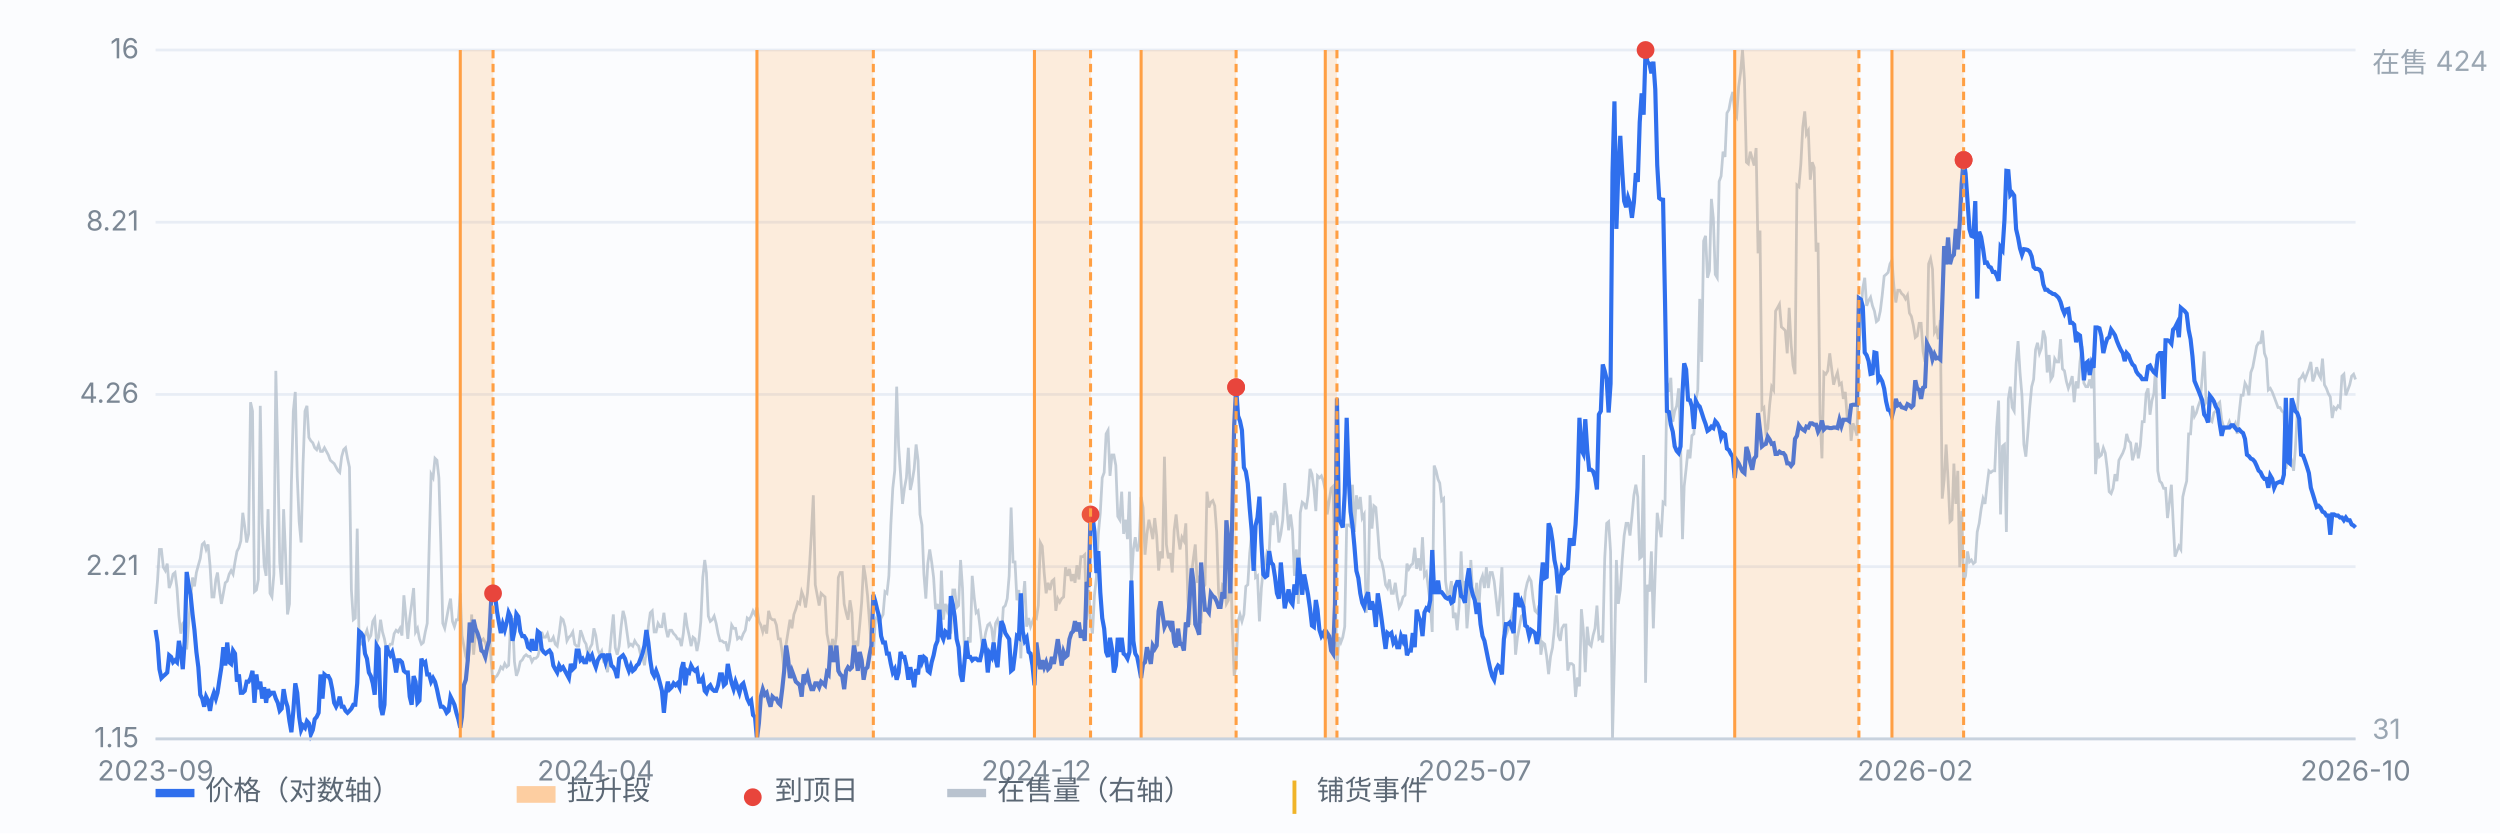
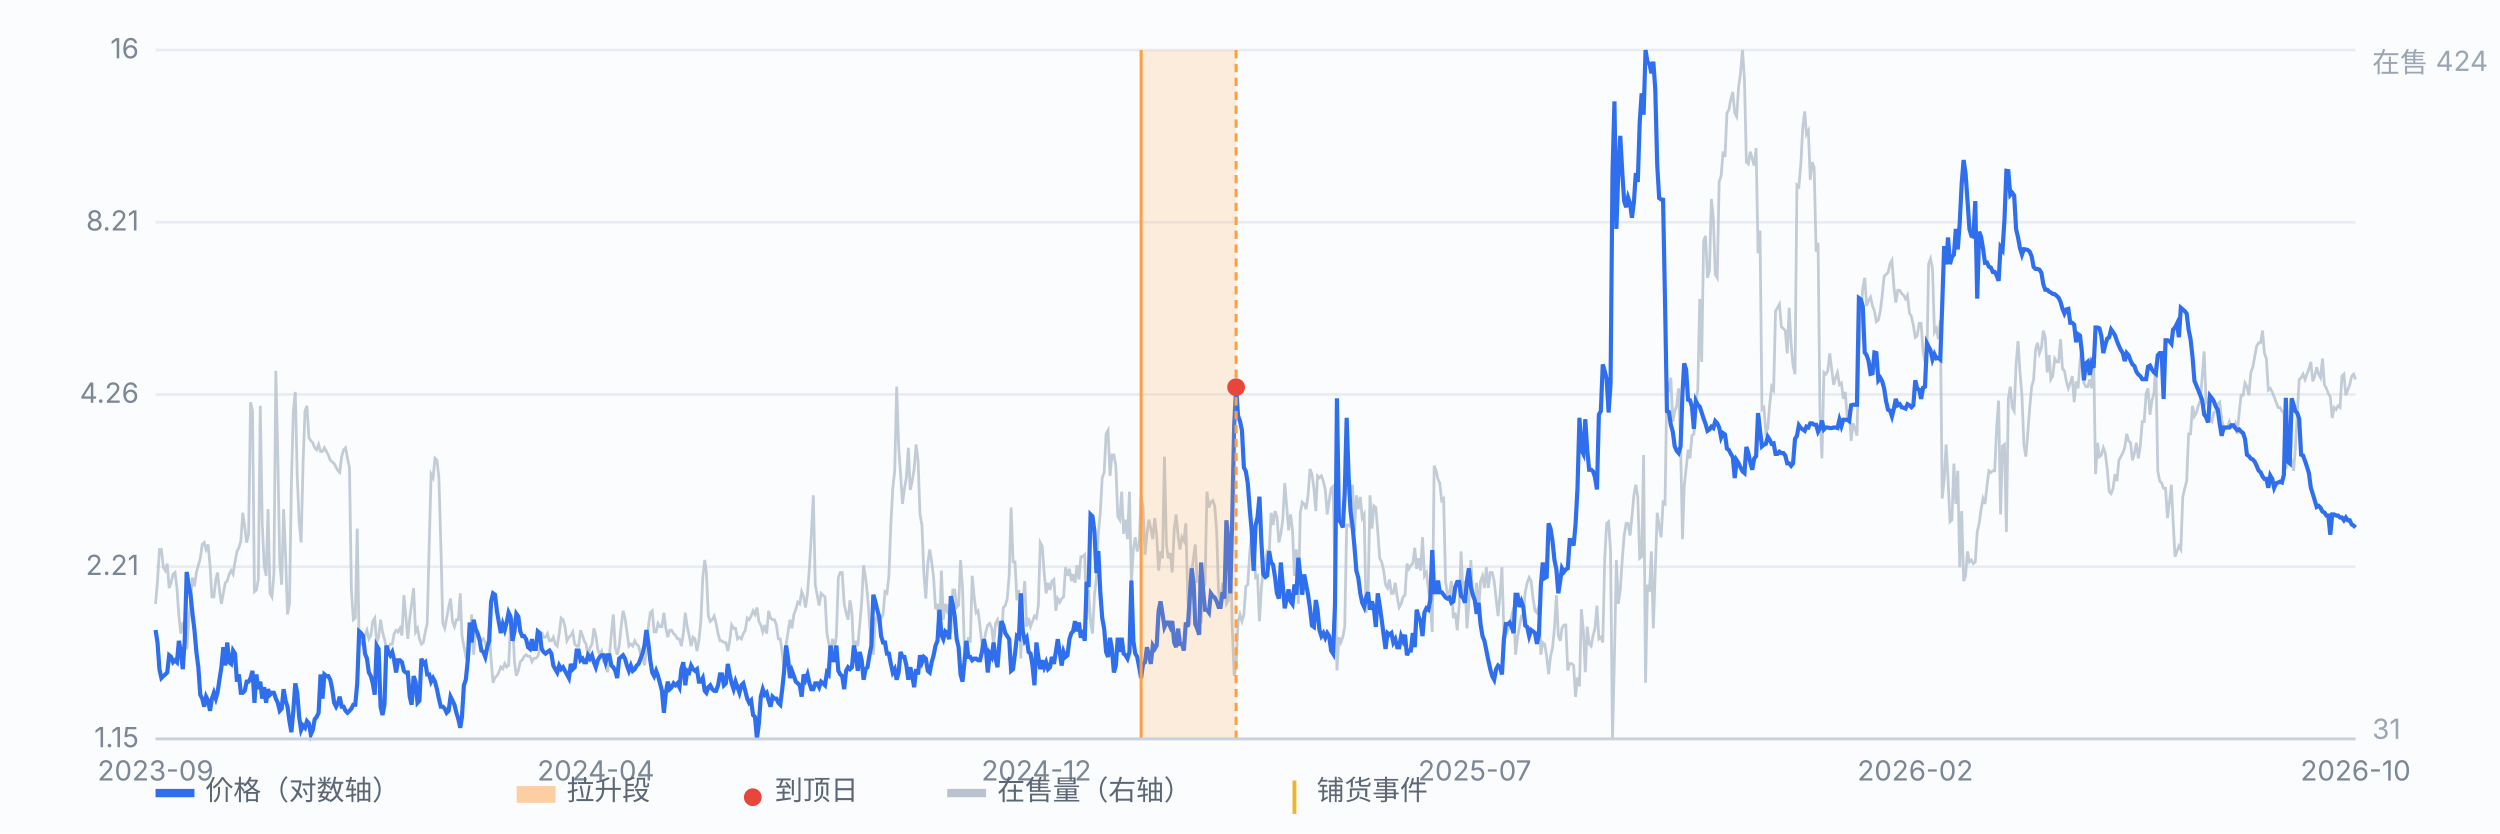
<svg xmlns="http://www.w3.org/2000/svg" viewBox="0 0 900 300" preserveAspectRatio="xMidYMid meet" style="width:100%;max-width:900px;height:auto;display:block" font-family="-apple-system,Segoe UI,Microsoft YaHei,sans-serif" font-size="10">
  <rect x="0" y="0" width="900" height="300" fill="#fbfcfe" />
  <line x1="56" y1="266.0" x2="848" y2="266.0" stroke="#e8edf5" stroke-width="1" />
  <text x="50" y="269.0" text-anchor="end" fill="#7b8794">1.15</text>
  <line x1="56" y1="204.0" x2="848" y2="204.0" stroke="#e8edf5" stroke-width="1" />
  <text x="50" y="207.0" text-anchor="end" fill="#7b8794">2.21</text>
  <line x1="56" y1="142.0" x2="848" y2="142.0" stroke="#e8edf5" stroke-width="1" />
  <text x="50" y="145.0" text-anchor="end" fill="#7b8794">4.26</text>
  <line x1="56" y1="80.0" x2="848" y2="80.0" stroke="#e8edf5" stroke-width="1" />
  <text x="50" y="83.0" text-anchor="end" fill="#7b8794">8.21</text>
  <line x1="56" y1="18.0" x2="848" y2="18.0" stroke="#e8edf5" stroke-width="1" />
  <text x="50" y="21.0" text-anchor="end" fill="#7b8794">16</text>
  <path d="M56.0 217.4 L56.7 209.2 L57.4 197.8 L58.1 197.8 L58.8 204.2 L59.5 205.4 L60.2 202.9 L60.9 211.7 L61.6 209.8 L62.3 206.7 L63.0 206.1 L63.7 211.7 L64.4 221.8 L65.1 228.1 L65.8 224.4 L66.5 223.7 L67.2 233.8 L67.9 224.4 L68.6 216.1 L69.3 207.9 L70.0 211.1 L70.7 206.1 L71.4 203.5 L72.1 201.0 L72.8 196.0 L73.5 195.3 L74.2 197.8 L74.9 196.0 L75.6 203.5 L76.3 214.9 L77.0 214.9 L77.7 208.6 L78.3 206.1 L79.0 212.4 L79.7 217.4 L80.4 213.6 L81.1 209.8 L81.8 209.2 L82.5 206.7 L83.2 205.4 L83.9 206.7 L84.6 202.3 L85.3 198.5 L86.0 197.2 L86.7 194.7 L87.4 184.6 L88.1 189.6 L88.8 195.3 L89.5 192.2 L90.2 144.8 L90.9 148.0 L91.6 213.0 L92.3 212.4 L93.0 208.6 L93.7 146.1 L94.4 188.4 L95.1 203.5 L95.8 207.3 L96.5 183.3 L97.2 213.6 L97.9 214.9 L98.6 206.7 L99.3 133.5 L100.0 163.8 L100.7 202.3 L101.4 210.5 L102.1 183.3 L102.8 199.7 L103.5 221.2 L104.2 217.4 L104.9 173.9 L105.6 148.0 L106.3 141.1 L107.0 171.3 L107.7 187.8 L108.4 195.3 L109.1 166.9 L109.8 148.0 L110.5 146.1 L111.2 157.5 L111.9 158.7 L112.6 159.4 L113.3 161.2 L114.0 161.9 L114.7 160.0 L115.4 162.5 L116.1 162.5 L116.8 161.2 L117.5 162.5 L118.2 163.8 L118.9 165.7 L119.6 166.3 L120.3 166.9 L121.0 168.2 L121.7 169.5 L122.3 170.1 L123.0 164.4 L123.7 161.9 L124.4 161.2 L125.1 165.0 L125.8 168.2 L126.5 212.4 L127.2 223.1 L127.9 222.5 L128.6 190.3 L129.3 231.9 L130.0 231.9 L130.7 230.7 L131.4 228.8 L132.1 226.9 L132.8 230.0 L133.5 228.8 L134.2 223.7 L134.9 222.5 L135.6 231.3 L136.3 229.4 L137.0 223.1 L137.7 227.5 L138.4 230.0 L139.1 233.8 L139.8 233.2 L140.5 231.9 L141.2 231.9 L141.9 228.1 L142.6 226.9 L143.3 227.5 L144.0 226.2 L144.7 228.8 L145.4 214.3 L146.1 221.8 L146.8 230.0 L147.5 222.5 L148.2 217.4 L148.9 211.7 L149.6 227.5 L150.3 226.2 L151.0 230.0 L151.7 231.9 L152.4 231.3 L153.1 227.5 L153.8 224.4 L154.5 196.6 L155.2 170.7 L155.9 172.0 L156.6 165.0 L157.3 165.7 L158.0 172.0 L158.7 196.0 L159.4 224.4 L160.1 226.2 L160.8 222.5 L161.5 218.7 L162.2 215.5 L162.9 223.7 L163.6 225.6 L164.3 223.1 L165.0 223.1 L165.7 213.6 L166.3 228.8 L167.0 232.6 L167.7 236.3 L168.4 238.2 L169.1 233.8 L169.8 221.2 L170.5 235.7 L171.2 226.9 L171.9 229.4 L172.6 230.7 L173.3 230.7 L174.0 230.0 L174.7 231.3 L175.4 233.8 L176.1 226.2 L176.8 237.6 L177.5 245.8 L178.2 243.9 L178.9 243.3 L179.6 242.0 L180.3 240.1 L181.0 240.8 L181.7 238.9 L182.4 240.1 L183.1 239.5 L183.8 225.0 L184.5 222.5 L185.2 238.2 L185.9 243.3 L186.6 241.4 L187.3 238.2 L188.0 237.6 L188.7 236.3 L189.4 235.7 L190.1 236.3 L190.8 236.3 L191.5 238.2 L192.2 237.0 L192.9 237.0 L193.6 236.3 L194.3 233.8 L195.0 227.5 L195.7 229.4 L196.4 229.4 L197.1 228.1 L197.8 230.7 L198.5 230.7 L199.2 229.4 L199.9 231.9 L200.6 232.6 L201.3 228.1 L202.0 222.5 L202.7 223.1 L203.4 225.6 L204.1 230.7 L204.8 229.4 L205.5 228.8 L206.2 227.5 L206.9 231.9 L207.6 232.6 L208.3 232.6 L209.0 226.9 L209.7 228.8 L210.3 230.7 L211.0 231.9 L211.7 236.3 L212.4 233.2 L213.1 231.9 L213.8 226.2 L214.5 228.8 L215.2 233.8 L215.9 235.7 L216.6 234.4 L217.3 238.2 L218.0 238.9 L218.7 242.0 L219.4 235.7 L220.1 228.1 L220.8 221.2 L221.5 233.2 L222.2 235.7 L222.9 232.6 L223.6 225.6 L224.3 219.9 L225.0 222.5 L225.7 227.5 L226.4 232.6 L227.1 231.9 L227.8 232.6 L228.5 230.7 L229.2 231.9 L229.9 232.6 L230.6 235.7 L231.3 236.3 L232.0 239.5 L232.7 234.4 L233.4 225.6 L234.1 220.6 L234.8 219.9 L235.5 227.5 L236.2 227.5 L236.9 224.4 L237.6 225.6 L238.3 225.6 L239.0 220.6 L239.7 226.2 L240.4 229.4 L241.1 226.9 L241.8 226.9 L242.5 228.1 L243.2 228.8 L243.9 230.0 L244.6 230.0 L245.3 232.6 L246.0 228.1 L246.7 220.6 L247.4 225.6 L248.1 228.8 L248.8 232.6 L249.5 229.4 L250.2 230.0 L250.9 234.4 L251.6 230.7 L252.3 223.7 L253.0 207.9 L253.7 201.6 L254.3 206.1 L255.0 221.8 L255.7 223.7 L256.4 223.1 L257.1 221.8 L257.8 224.4 L258.5 228.1 L259.2 230.7 L259.9 230.7 L260.6 231.3 L261.3 231.3 L262.0 234.4 L262.7 230.7 L263.4 225.0 L264.1 226.2 L264.8 226.2 L265.5 230.0 L266.2 229.4 L266.9 230.0 L267.6 228.1 L268.3 226.9 L269.0 222.5 L269.7 223.1 L270.4 221.8 L271.1 219.9 L271.8 221.2 L272.5 218.7 L273.2 223.7 L273.9 225.0 L274.6 227.5 L275.3 225.0 L276.0 228.1 L276.7 219.9 L277.4 222.5 L278.1 223.1 L278.8 223.1 L279.5 225.0 L280.2 230.0 L280.9 230.0 L281.6 235.1 L282.3 242.0 L283.0 231.9 L283.7 227.5 L284.4 223.1 L285.1 226.2 L285.8 221.2 L286.5 219.3 L287.2 216.8 L287.9 217.4 L288.6 213.0 L289.3 214.9 L290.0 218.7 L290.7 213.6 L291.4 204.2 L292.1 192.2 L292.8 178.3 L293.5 210.5 L294.2 214.3 L294.9 218.0 L295.6 213.6 L296.3 214.3 L297.0 214.9 L297.7 228.1 L298.3 231.3 L299.0 235.1 L299.7 230.0 L300.4 233.8 L301.1 228.8 L301.8 207.9 L302.5 206.1 L303.2 206.1 L303.9 217.4 L304.6 220.6 L305.3 223.1 L306.0 216.1 L306.7 220.6 L307.4 237.0 L308.1 230.7 L308.8 232.6 L309.5 225.0 L310.2 216.8 L310.9 203.5 L311.6 207.9 L312.3 214.3 L313.0 223.7 L313.7 233.2 L314.4 235.7 L315.1 223.1 L315.8 221.8 L316.5 224.4 L317.2 222.5 L317.9 221.2 L318.6 213.0 L319.3 213.6 L320.0 207.3 L320.7 189.0 L321.4 175.8 L322.1 169.5 L322.8 139.2 L323.5 160.6 L324.2 170.7 L324.9 181.4 L325.6 175.8 L326.3 172.0 L327.0 161.2 L327.7 176.4 L328.4 173.2 L329.1 168.8 L329.8 160.0 L330.5 165.7 L331.2 185.2 L331.9 189.0 L332.6 206.7 L333.3 215.5 L334.0 202.9 L334.7 197.8 L335.4 202.3 L336.1 207.9 L336.8 219.3 L337.5 217.4 L338.2 229.4 L338.9 205.4 L339.6 223.1 L340.3 217.4 L341.0 219.9 L341.7 217.4 L342.3 228.1 L343.0 212.4 L343.7 212.4 L344.4 218.7 L345.1 218.0 L345.8 201.6 L346.5 211.7 L347.2 233.8 L347.9 237.0 L348.6 229.4 L349.3 231.3 L350.0 207.3 L350.7 214.9 L351.4 220.6 L352.1 219.9 L352.8 225.6 L353.5 231.9 L354.2 231.3 L354.9 227.5 L355.6 225.0 L356.3 224.4 L357.0 226.2 L357.7 231.9 L358.4 224.4 L359.1 223.1 L359.8 226.2 L360.5 229.4 L361.2 218.7 L361.9 218.0 L362.6 215.5 L363.3 207.3 L364.0 182.7 L364.7 202.3 L365.4 202.3 L366.1 216.1 L366.8 212.4 L367.5 237.0 L368.2 216.8 L368.9 209.2 L369.6 225.6 L370.3 222.5 L371.0 225.6 L371.7 223.7 L372.4 221.8 L373.1 222.5 L373.8 218.0 L374.5 195.3 L375.2 196.6 L375.9 206.1 L376.6 213.6 L377.3 209.8 L378.0 212.4 L378.7 209.2 L379.4 208.6 L380.1 219.9 L380.8 215.5 L381.5 216.8 L382.2 215.5 L382.9 214.9 L383.6 204.2 L384.3 207.3 L385.0 204.8 L385.7 209.2 L386.3 206.7 L387.0 209.8 L387.7 203.5 L388.4 208.6 L389.1 200.4 L389.8 200.4 L390.5 199.7 L391.2 223.1 L391.9 212.4 L392.6 223.7 L393.3 228.1 L394.0 214.3 L394.7 207.9 L395.4 192.2 L396.1 184.6 L396.8 172.0 L397.5 170.1 L398.2 156.2 L398.9 154.9 L399.6 171.3 L400.3 163.8 L401.0 163.8 L401.7 167.6 L402.4 185.9 L403.1 187.1 L403.8 177.0 L404.5 192.2 L405.2 187.1 L405.9 194.1 L406.6 177.0 L407.3 209.8 L408.0 197.8 L408.7 193.4 L409.4 198.5 L410.1 196.0 L410.8 178.9 L411.5 182.7 L412.2 199.7 L412.9 192.2 L413.6 187.1 L414.3 190.3 L415.0 194.1 L415.7 186.5 L416.4 192.8 L417.1 205.4 L417.8 198.5 L418.5 201.0 L419.2 164.4 L419.9 196.0 L420.6 201.0 L421.3 199.1 L422.0 206.1 L422.7 190.9 L423.4 185.2 L424.1 192.8 L424.8 197.8 L425.5 193.4 L426.2 194.7 L426.9 188.4 L427.6 215.5 L428.3 225.0 L429.0 206.1 L429.7 200.4 L430.3 196.0 L431.0 209.8 L431.7 207.3 L432.4 224.4 L433.1 211.7 L433.8 210.5 L434.5 177.0 L435.2 182.7 L435.9 180.8 L436.6 180.2 L437.3 182.1 L438.0 191.5 L438.7 213.6 L439.4 216.8 L440.1 210.5 L440.8 211.1 L441.5 217.4 L442.2 216.1 L442.9 195.3 L443.6 225.6 L444.3 243.3 L445.0 239.5 L445.7 223.7 L446.4 221.2 L447.1 223.7 L447.8 221.2 L448.5 211.1 L449.2 210.5 L449.9 199.1 L450.6 192.2 L451.3 189.6 L452.0 207.9 L452.7 207.3 L453.4 223.7 L454.1 211.7 L454.8 204.8 L455.5 202.3 L456.2 198.5 L456.9 199.1 L457.6 184.6 L458.3 189.0 L459.0 184.0 L459.7 185.9 L460.4 195.3 L461.1 192.2 L461.8 187.1 L462.5 173.9 L463.2 182.1 L463.9 190.9 L464.6 185.2 L465.3 190.9 L466.0 207.3 L466.7 197.8 L467.4 217.4 L468.1 184.6 L468.8 180.8 L469.5 181.4 L470.2 183.3 L470.9 178.3 L471.6 168.8 L472.3 170.7 L473.0 175.8 L473.7 184.0 L474.3 171.3 L475.0 172.0 L475.7 171.3 L476.4 173.2 L477.1 176.4 L477.8 185.2 L478.5 180.2 L479.2 175.8 L479.9 175.1 L480.6 206.1 L481.3 241.4 L482.0 229.4 L482.7 231.3 L483.4 229.4 L484.1 225.6 L484.8 189.0 L485.5 189.0 L486.2 189.6 L486.9 174.5 L487.6 191.5 L488.3 178.3 L489.0 183.3 L489.7 178.9 L490.4 186.5 L491.1 185.2 L491.8 220.6 L492.5 214.3 L493.2 178.3 L493.9 190.3 L494.6 182.1 L495.3 182.7 L496.0 191.5 L496.7 201.0 L497.4 202.3 L498.1 205.4 L498.8 210.5 L499.5 211.7 L500.2 208.6 L500.9 213.6 L501.6 213.6 L502.3 209.8 L503.0 214.9 L503.7 218.7 L504.4 217.4 L505.1 214.9 L505.8 214.3 L506.5 202.9 L507.2 204.8 L507.9 203.5 L508.6 202.9 L509.3 197.2 L510.0 204.8 L510.7 201.0 L511.4 205.4 L512.1 193.4 L512.8 207.3 L513.5 206.1 L514.2 211.7 L514.9 217.4 L515.6 227.5 L516.3 167.6 L517.0 169.5 L517.7 172.6 L518.3 173.9 L519.0 180.2 L519.7 179.5 L520.4 209.2 L521.1 214.3 L521.8 213.6 L522.5 209.2 L523.2 222.5 L523.9 220.6 L524.6 226.9 L525.3 218.0 L526.0 198.5 L526.7 214.9 L527.4 209.2 L528.1 226.2 L528.8 217.4 L529.5 201.6 L530.2 214.9 L530.9 216.1 L531.6 209.8 L532.3 219.9 L533.0 209.2 L533.7 207.3 L534.4 211.7 L535.1 204.2 L535.8 211.7 L536.5 206.1 L537.2 206.1 L537.9 209.2 L538.6 215.5 L539.3 221.8 L540.0 214.3 L540.7 204.2 L541.4 227.5 L542.1 228.8 L542.8 226.9 L543.5 224.4 L544.2 221.8 L544.9 218.7 L545.6 235.7 L546.3 229.4 L547.0 225.6 L547.7 221.8 L548.4 221.2 L549.1 213.0 L549.8 209.8 L550.5 207.9 L551.2 209.2 L551.9 215.5 L552.6 219.9 L553.3 220.6 L554.0 218.0 L554.7 235.7 L555.4 231.3 L556.1 231.9 L556.8 236.3 L557.5 242.7 L558.2 236.3 L558.9 233.2 L559.6 226.2 L560.3 214.3 L561.0 228.8 L561.7 230.7 L562.3 226.2 L563.0 225.0 L563.7 225.0 L564.4 241.4 L565.1 238.9 L565.8 238.9 L566.5 239.5 L567.2 250.9 L567.9 243.9 L568.6 247.1 L569.3 219.3 L570.0 226.9 L570.7 242.0 L571.4 225.6 L572.1 231.9 L572.8 232.6 L573.5 228.8 L574.2 226.2 L574.9 218.0 L575.6 230.0 L576.3 229.4 L577.0 231.3 L577.7 201.0 L578.4 188.4 L579.1 187.8 L579.8 198.5 L580.5 266.0 L581.2 236.3 L581.9 201.6 L582.6 217.4 L583.3 212.4 L584.0 201.6 L584.7 192.8 L585.4 188.4 L586.1 188.4 L586.8 192.8 L587.5 185.9 L588.2 178.3 L588.9 174.5 L589.6 178.9 L590.3 201.0 L591.0 200.4 L591.7 163.8 L592.4 245.8 L593.1 210.5 L593.8 213.0 L594.5 198.5 L595.2 226.2 L595.9 205.4 L596.6 184.6 L597.3 189.6 L598.0 193.4 L598.7 180.8 L599.4 181.4 L600.1 137.9 L600.8 141.1 L601.5 136.0 L602.2 151.8 L602.9 148.0 L603.6 146.1 L604.3 139.8 L605.0 159.4 L605.7 194.1 L606.3 175.1 L607.0 168.8 L607.7 161.9 L608.4 165.0 L609.1 156.8 L609.8 156.2 L610.5 144.2 L611.2 140.4 L611.9 107.6 L612.6 130.3 L613.3 86.8 L614.0 84.9 L614.7 100.0 L615.4 97.5 L616.1 71.6 L616.8 78.6 L617.5 98.8 L618.2 100.0 L618.9 65.3 L619.6 63.4 L620.3 54.6 L621.0 56.5 L621.7 40.7 L622.4 39.5 L623.1 35.7 L623.8 33.1 L624.5 40.7 L625.2 42.0 L625.9 31.3 L626.6 26.2 L627.3 18.0 L628.0 28.7 L628.7 58.4 L629.4 59.0 L630.1 54.6 L630.8 57.1 L631.5 59.6 L632.2 53.3 L632.9 91.2 L633.6 83.0 L634.3 147.4 L635.0 146.7 L635.7 155.6 L636.4 154.3 L637.1 145.5 L637.8 139.2 L638.5 140.4 L639.2 112.0 L639.9 110.8 L640.6 109.5 L641.3 117.7 L642.0 118.3 L642.7 119.0 L643.4 127.2 L644.1 110.8 L644.8 124.0 L645.5 131.6 L646.2 134.7 L646.9 66.6 L647.6 67.2 L648.3 59.0 L649.0 45.8 L649.7 40.1 L650.3 48.3 L651.0 47.0 L651.7 64.7 L652.4 58.4 L653.1 60.3 L653.8 90.6 L654.5 87.4 L655.2 149.3 L655.9 165.0 L656.6 134.1 L657.3 134.7 L658.0 133.5 L658.7 127.2 L659.4 132.8 L660.1 138.5 L660.8 136.0 L661.5 134.1 L662.2 138.5 L662.9 137.9 L663.6 143.6 L664.3 141.1 L665.0 150.5 L665.7 147.4 L666.4 158.7 L667.1 152.4 L667.8 154.3 L668.5 156.8 L669.2 127.8 L669.9 113.3 L670.6 103.8 L671.3 100.0 L672.0 110.1 L672.7 108.2 L673.4 107.0 L674.1 110.1 L674.8 112.0 L675.5 115.8 L676.2 115.2 L676.9 112.0 L677.6 106.3 L678.3 99.4 L679.0 98.8 L679.7 98.1 L680.4 95.0 L681.1 93.7 L681.8 103.2 L682.5 108.9 L683.2 104.5 L683.9 104.5 L684.6 105.7 L685.3 106.3 L686.0 107.6 L686.7 106.3 L687.4 112.7 L688.1 113.9 L688.8 117.1 L689.5 121.5 L690.2 120.9 L690.9 116.4 L691.6 116.4 L692.3 126.5 L693.0 130.3 L693.7 127.8 L694.3 95.0 L695.0 93.1 L695.7 96.9 L696.4 119.6 L697.1 118.3 L697.8 122.1 L698.5 115.2 L699.2 179.5 L699.9 172.6 L700.6 160.0 L701.3 172.6 L702.0 187.8 L702.7 187.1 L703.4 166.9 L704.1 181.4 L704.8 169.5 L705.5 204.2 L706.2 184.0 L706.9 209.2 L707.6 207.3 L708.3 198.5 L709.0 202.3 L709.7 201.6 L710.4 202.9 L711.1 202.3 L711.8 191.5 L712.5 188.4 L713.2 183.3 L713.9 179.5 L714.6 181.4 L715.3 175.1 L716.0 169.5 L716.7 170.1 L717.4 169.5 L718.1 169.5 L718.8 153.7 L719.5 144.2 L720.2 185.2 L720.9 160.6 L721.6 160.0 L722.3 191.5 L723.0 143.6 L723.7 139.2 L724.4 146.7 L725.1 148.0 L725.8 131.0 L726.5 122.8 L727.2 134.1 L727.9 142.3 L728.6 160.0 L729.3 164.4 L730.0 156.2 L730.7 146.7 L731.4 139.2 L732.1 136.6 L732.8 125.9 L733.5 123.4 L734.2 127.2 L734.9 125.3 L735.6 119.0 L736.3 121.5 L737.0 134.1 L737.7 127.8 L738.3 136.6 L739.0 135.4 L739.7 129.1 L740.4 130.3 L741.1 130.3 L741.8 122.1 L742.5 132.8 L743.2 133.5 L743.9 137.3 L744.6 139.8 L745.3 137.9 L746.0 135.4 L746.7 144.8 L747.4 137.3 L748.1 139.8 L748.8 130.3 L749.5 124.6 L750.2 137.9 L750.9 139.2 L751.6 139.2 L752.3 136.6 L753.0 139.8 L753.7 127.2 L754.4 170.7 L755.1 159.4 L755.8 164.4 L756.5 163.8 L757.2 161.2 L757.9 163.1 L758.6 168.8 L759.3 177.0 L760.0 177.7 L760.7 175.8 L761.4 170.7 L762.1 173.2 L762.8 165.7 L763.5 164.4 L764.2 163.1 L764.9 161.2 L765.6 156.2 L766.3 158.7 L767.0 159.4 L767.7 165.7 L768.4 163.1 L769.1 159.4 L769.8 165.0 L770.5 160.6 L771.2 151.8 L771.9 151.8 L772.6 141.7 L773.3 139.8 L774.0 149.3 L774.7 144.2 L775.4 141.7 L776.1 131.0 L776.8 169.5 L777.5 173.2 L778.2 173.9 L778.9 175.8 L779.6 175.8 L780.3 186.5 L781.0 180.8 L781.7 174.5 L782.3 187.1 L783.0 200.4 L783.7 198.5 L784.4 196.6 L785.1 197.8 L785.8 178.9 L786.5 175.8 L787.2 173.2 L787.9 156.2 L788.6 156.2 L789.3 146.1 L790.0 149.9 L790.7 148.6 L791.4 146.1 L792.1 144.2 L792.8 135.4 L793.5 126.5 L794.2 144.8 L794.9 143.6 L795.6 151.2 L796.3 151.8 L797.0 148.6 L797.7 148.0 L798.4 145.5 L799.1 144.8 L799.8 151.2 L800.5 153.7 L801.2 154.3 L801.9 153.7 L802.6 151.8 L803.3 153.7 L804.0 153.7 L804.7 152.4 L805.4 156.2 L806.1 148.6 L806.8 142.3 L807.5 142.3 L808.2 137.9 L808.9 139.2 L809.6 142.3 L810.3 134.1 L811.0 132.2 L811.7 128.4 L812.4 124.6 L813.1 123.4 L813.8 123.4 L814.5 119.0 L815.2 127.2 L815.9 129.1 L816.6 140.4 L817.3 139.8 L818.0 141.1 L818.7 142.9 L819.4 144.8 L820.1 146.7 L820.8 146.7 L821.5 148.0 L822.2 148.6 L822.9 168.8 L823.6 164.4 L824.3 163.8 L825.0 165.7 L825.7 169.5 L826.3 161.9 L827.0 149.3 L827.7 136.6 L828.4 136.0 L829.1 134.7 L829.8 136.6 L830.5 134.7 L831.2 132.8 L831.9 130.3 L832.6 137.3 L833.3 135.4 L834.0 132.2 L834.7 134.7 L835.4 136.0 L836.1 129.1 L836.8 138.5 L837.5 139.8 L838.2 141.7 L838.9 142.9 L839.6 150.5 L840.3 146.7 L841.0 147.4 L841.7 146.1 L842.4 146.7 L843.1 135.4 L843.8 134.7 L844.5 142.3 L845.2 140.4 L845.9 138.5 L846.6 135.4 L847.3 134.7 L848.0 136.6" fill="none" stroke="#b9c3cf" stroke-width="1" opacity="0.85" />
  <text x="854" y="26" fill="#9aa6b2">在售 424</text>
  <text x="854" y="266" fill="#9aa6b2">31</text>
  <path d="M56.0 226.8 L56.7 231.3 L57.4 240.9 L58.1 244.1 L58.8 243.4 L59.5 242.8 L60.2 242.1 L60.9 235.9 L61.6 236.5 L62.3 238.4 L63.0 237.7 L63.7 238.4 L64.4 230.7 L65.1 234.7 L65.8 240.9 L66.5 230.7 L67.2 205.9 L67.9 210.4 L68.6 214.1 L69.3 221.0 L70.0 226.8 L70.7 234.7 L71.4 240.2 L72.1 250.1 L72.8 251.5 L73.5 254.4 L74.2 250.8 L74.9 252.2 L75.6 255.9 L76.3 251.5 L77.0 249.4 L77.7 251.5 L78.3 249.4 L79.0 244.7 L79.7 240.2 L80.4 233.0 L81.1 239.6 L81.8 231.3 L82.5 238.4 L83.2 239.0 L83.9 234.2 L84.6 235.3 L85.3 245.4 L86.0 242.8 L86.7 249.4 L87.4 249.4 L88.1 248.7 L88.8 245.4 L89.5 245.4 L90.2 244.1 L90.9 241.5 L91.6 253.0 L92.3 242.8 L93.0 248.1 L93.7 245.4 L94.4 251.5 L95.1 247.4 L95.8 253.0 L96.5 248.1 L97.2 250.1 L97.9 249.4 L98.6 249.4 L99.3 251.5 L100.0 253.0 L100.7 255.9 L101.4 255.1 L102.1 248.1 L102.8 252.2 L103.5 254.4 L104.2 259.6 L104.9 263.6 L105.6 255.9 L106.3 246.0 L107.0 249.4 L107.7 258.1 L108.4 262.8 L109.1 261.2 L109.8 262.0 L110.5 259.6 L111.2 260.4 L111.9 264.4 L112.6 262.8 L113.3 258.9 L114.0 258.1 L114.7 256.6 L115.4 242.8 L116.1 251.5 L116.8 242.8 L117.5 243.4 L118.2 243.4 L118.9 244.7 L119.6 248.1 L120.3 253.0 L121.0 254.4 L121.7 253.0 L122.3 250.8 L123.0 254.4 L123.7 254.4 L124.4 255.9 L125.1 256.6 L125.8 255.9 L126.5 255.1 L127.2 253.7 L127.9 253.7 L128.6 246.0 L129.3 227.3 L130.0 227.9 L130.7 229.0 L131.4 235.3 L132.1 237.1 L132.8 242.1 L133.5 243.4 L134.2 246.0 L134.9 250.1 L135.6 232.4 L136.3 233.6 L137.0 254.4 L137.7 257.4 L138.4 253.7 L139.1 232.4 L139.8 234.7 L140.5 235.9 L141.2 234.7 L141.9 237.7 L142.6 242.1 L143.3 237.7 L144.0 237.7 L144.7 238.4 L145.4 241.5 L146.1 242.1 L146.8 242.1 L147.5 250.8 L148.2 253.7 L148.9 243.4 L149.6 245.4 L150.3 253.0 L151.0 252.2 L151.7 237.1 L152.4 239.0 L153.1 238.4 L153.8 242.8 L154.5 242.8 L155.2 245.4 L155.9 244.1 L156.6 245.4 L157.3 248.1 L158.0 251.5 L158.7 254.4 L159.4 254.4 L160.1 255.1 L160.8 256.6 L161.5 255.9 L162.2 250.8 L162.9 252.2 L163.6 253.7 L164.3 256.6 L165.0 258.9 L165.7 262.0 L166.3 258.1 L167.0 246.7 L167.7 244.7 L168.4 237.7 L169.1 224.1 L169.8 231.3 L170.5 223.1 L171.2 226.3 L171.9 227.9 L172.6 230.1 L173.3 234.2 L174.0 234.7 L174.7 236.5 L175.4 233.0 L176.1 230.7 L176.8 216.5 L177.5 213.6 L178.2 214.1 L178.9 220.0 L179.6 224.1 L180.3 227.9 L181.0 224.7 L181.7 226.8 L182.4 224.1 L183.1 220.5 L183.8 222.0 L184.5 230.7 L185.2 227.3 L185.9 221.0 L186.6 222.0 L187.3 227.3 L188.0 229.0 L188.7 229.0 L189.4 230.1 L190.1 233.0 L190.8 233.6 L191.5 230.1 L192.2 233.6 L192.9 233.6 L193.6 227.3 L194.3 227.9 L195.0 233.6 L195.7 234.7 L196.4 235.3 L197.1 234.7 L197.8 234.2 L198.5 235.3 L199.2 239.6 L199.9 240.9 L200.6 242.1 L201.3 239.6 L202.0 240.9 L202.7 240.2 L203.4 241.5 L204.1 242.8 L204.8 244.1 L205.5 239.0 L206.2 240.9 L206.9 240.2 L207.6 234.2 L208.3 234.2 L209.0 237.7 L209.7 237.1 L210.3 238.4 L211.0 238.4 L211.7 235.9 L212.4 237.1 L213.1 235.9 L213.8 238.4 L214.5 240.2 L215.2 237.7 L215.9 236.5 L216.6 235.9 L217.3 235.9 L218.0 238.4 L218.7 235.9 L219.4 235.9 L220.1 239.6 L220.8 240.2 L221.5 241.5 L222.2 244.1 L222.9 237.1 L223.6 236.5 L224.3 235.9 L225.0 237.1 L225.7 239.6 L226.4 241.5 L227.1 239.6 L227.8 241.5 L228.5 240.9 L229.2 239.6 L229.9 239.0 L230.6 237.1 L231.3 235.3 L232.0 232.4 L232.7 226.8 L233.4 231.3 L234.1 237.7 L234.8 242.1 L235.5 243.4 L236.2 241.5 L236.9 243.4 L237.6 246.0 L238.3 248.7 L239.0 256.6 L239.7 249.4 L240.4 245.4 L241.1 248.1 L241.8 247.4 L242.5 246.0 L243.2 246.7 L243.9 246.0 L244.6 247.4 L245.3 240.9 L246.0 238.4 L246.7 246.7 L247.4 241.5 L248.1 242.1 L248.8 239.6 L249.5 240.9 L250.2 241.5 L250.9 240.9 L251.6 245.4 L252.3 245.4 L253.0 244.1 L253.7 248.7 L254.3 249.4 L255.0 247.4 L255.7 246.7 L256.4 248.1 L257.1 248.7 L257.8 248.7 L258.5 246.7 L259.2 242.8 L259.9 242.8 L260.6 246.7 L261.3 246.0 L262.0 239.0 L262.7 242.8 L263.4 246.0 L264.1 248.1 L264.8 245.4 L265.5 247.4 L266.2 249.4 L266.9 246.7 L267.6 246.0 L268.3 248.7 L269.0 251.5 L269.7 253.0 L270.4 252.2 L271.1 257.4 L271.8 258.1 L272.5 266.0 L273.2 260.4 L273.9 250.8 L274.6 248.1 L275.3 250.1 L276.0 249.4 L276.7 252.2 L277.4 254.4 L278.1 250.8 L278.8 251.5 L279.5 251.5 L280.2 253.0 L280.9 253.7 L281.6 248.1 L282.3 241.5 L283.0 232.4 L283.7 237.1 L284.4 244.1 L285.1 241.5 L285.8 243.4 L286.5 245.4 L287.2 246.0 L287.9 246.7 L288.6 250.8 L289.3 242.8 L290.0 244.7 L290.7 242.8 L291.4 246.0 L292.1 248.1 L292.8 248.1 L293.5 246.0 L294.2 246.0 L294.9 247.4 L295.6 245.4 L296.3 246.0 L297.0 246.7 L297.7 242.1 L298.3 242.8 L299.0 232.4 L299.7 237.7 L300.4 237.7 L301.1 232.4 L301.8 241.5 L302.5 242.8 L303.2 243.4 L303.9 248.1 L304.6 241.5 L305.3 240.2 L306.0 240.9 L306.7 240.2 L307.4 232.4 L308.1 235.9 L308.8 241.5 L309.5 234.7 L310.2 237.7 L310.9 244.7 L311.6 240.9 L312.3 240.2 L313.0 235.9 L313.7 232.4 L314.4 214.1 L315.1 216.5 L315.8 219.5 L316.5 222.0 L317.2 229.0 L317.9 231.3 L318.6 231.3 L319.3 235.3 L320.0 235.3 L320.7 239.0 L321.4 242.1 L322.1 240.9 L322.8 244.7 L323.5 242.1 L324.2 234.7 L324.9 236.5 L325.6 236.5 L326.3 239.6 L327.0 244.7 L327.7 240.2 L328.4 243.4 L329.1 247.4 L329.8 240.9 L330.5 242.8 L331.2 235.9 L331.9 238.4 L332.6 236.5 L333.3 237.1 L334.0 241.5 L334.7 242.1 L335.4 238.4 L336.1 235.9 L336.8 232.4 L337.5 230.7 L338.2 219.5 L338.9 228.5 L339.6 230.1 L340.3 227.3 L341.0 227.9 L341.7 230.1 L342.3 214.6 L343.0 217.5 L343.7 222.0 L344.4 230.1 L345.1 233.0 L345.8 242.8 L346.5 245.4 L347.2 238.4 L347.9 230.7 L348.6 236.5 L349.3 236.5 L350.0 237.7 L350.7 237.1 L351.4 237.1 L352.1 237.7 L352.8 237.7 L353.5 234.7 L354.2 230.1 L354.9 233.6 L355.6 242.1 L356.3 235.3 L357.0 236.5 L357.7 231.3 L358.4 237.1 L359.1 240.2 L359.8 231.3 L360.5 223.6 L361.2 225.2 L361.9 227.9 L362.6 229.0 L363.3 230.1 L364.0 241.5 L364.7 240.9 L365.4 235.3 L366.1 229.0 L366.8 229.6 L367.5 213.6 L368.2 227.3 L368.9 230.7 L369.6 229.6 L370.3 234.7 L371.0 235.3 L371.7 239.6 L372.4 246.7 L373.1 231.3 L373.8 236.5 L374.5 240.9 L375.2 237.7 L375.9 240.2 L376.6 238.4 L377.3 240.9 L378.0 240.2 L378.7 236.5 L379.4 239.0 L380.1 234.7 L380.8 230.1 L381.5 234.7 L382.2 239.6 L382.9 234.7 L383.6 236.5 L384.3 235.9 L385.0 230.1 L385.7 227.9 L386.3 227.3 L387.0 223.6 L387.7 227.3 L388.4 224.1 L389.1 229.6 L389.8 226.8 L390.5 230.7 L391.2 209.5 L391.9 211.3 L392.6 185.2 L393.3 185.9 L394.0 191.4 L394.7 206.3 L395.4 198.4 L396.1 213.2 L396.8 222.5 L397.5 226.3 L398.2 234.7 L398.9 236.5 L399.6 229.6 L400.3 233.6 L401.0 242.1 L401.7 239.6 L402.4 229.6 L403.1 234.7 L403.8 229.6 L404.5 235.3 L405.2 235.9 L405.9 237.1 L406.6 234.7 L407.3 209.0 L408.0 230.7 L408.7 235.3 L409.4 236.5 L410.1 240.2 L410.8 244.1 L411.5 239.0 L412.2 238.4 L412.9 233.0 L413.6 235.9 L414.3 239.0 L415.0 232.4 L415.7 233.6 L416.4 232.4 L417.1 220.0 L417.8 216.5 L418.5 221.0 L419.2 225.7 L419.9 224.1 L420.6 224.1 L421.3 225.7 L422.0 223.6 L422.7 231.3 L423.4 233.0 L424.1 226.3 L424.8 231.8 L425.5 231.8 L426.2 234.2 L426.9 224.1 L427.6 225.7 L428.3 215.1 L429.0 204.6 L429.7 209.9 L430.3 224.7 L431.0 226.3 L431.7 228.5 L432.4 202.5 L433.1 212.2 L433.8 219.5 L434.5 219.5 L435.2 220.5 L435.9 213.6 L436.6 214.6 L437.3 215.1 L438.0 216.5 L438.7 218.5 L439.4 218.5 L440.1 213.2 L440.8 215.5 L441.5 187.3 L442.2 194.8 L442.9 213.6 L443.6 186.6 L444.3 153.1 L445.0 139.4 L445.7 149.7 L446.4 151.6 L447.1 154.9 L447.8 168.3 L448.5 169.7 L449.2 174.0 L449.9 183.1 L450.6 191.0 L451.3 205.5 L452.0 189.2 L452.7 186.3 L453.4 178.8 L454.1 195.2 L454.8 206.8 L455.5 207.7 L456.2 207.2 L456.9 198.4 L457.6 202.5 L458.3 203.3 L459.0 207.7 L459.7 213.6 L460.4 215.5 L461.1 202.5 L461.8 210.8 L462.5 219.0 L463.2 215.5 L463.9 212.2 L464.6 216.5 L465.3 217.5 L466.0 210.4 L466.7 214.1 L467.4 200.8 L468.1 207.2 L468.8 214.1 L469.5 206.8 L470.2 210.4 L470.9 214.1 L471.6 219.0 L472.3 225.2 L473.0 225.7 L473.7 216.0 L474.3 219.5 L475.0 226.8 L475.7 229.0 L476.4 227.9 L477.1 229.6 L477.8 227.9 L478.5 229.0 L479.2 234.2 L479.9 235.3 L480.6 217.5 L481.3 143.4 L482.0 187.3 L482.7 188.1 L483.4 189.9 L484.1 177.5 L484.8 150.4 L485.5 171.5 L486.2 184.2 L486.9 189.2 L487.6 196.8 L488.3 205.5 L489.0 208.1 L489.7 213.6 L490.4 217.0 L491.1 218.5 L491.8 215.1 L492.5 213.2 L493.2 219.5 L493.9 216.5 L494.6 219.0 L495.3 225.7 L496.0 213.6 L496.7 218.0 L497.4 223.1 L498.1 228.5 L498.8 233.6 L499.5 227.9 L500.2 228.5 L500.9 227.9 L501.6 231.3 L502.3 230.1 L503.0 233.0 L503.7 233.0 L504.4 229.0 L505.1 230.7 L505.8 228.5 L506.5 235.9 L507.2 234.2 L507.9 234.2 L508.6 227.9 L509.3 233.0 L510.0 219.5 L510.7 222.0 L511.4 223.6 L512.1 229.0 L512.8 220.5 L513.5 219.0 L514.2 219.5 L514.9 216.0 L515.6 198.0 L516.3 213.2 L517.0 213.2 L517.7 209.0 L518.3 213.2 L519.0 213.2 L519.7 214.1 L520.4 215.1 L521.1 215.5 L521.8 215.1 L522.5 217.0 L523.2 216.5 L523.9 211.3 L524.6 209.5 L525.3 209.5 L526.0 214.6 L526.7 215.1 L527.4 217.0 L528.1 209.0 L528.8 204.6 L529.5 211.3 L530.2 214.1 L530.9 216.0 L531.6 221.0 L532.3 217.0 L533.0 224.7 L533.7 229.0 L534.4 230.7 L535.1 234.2 L535.8 237.7 L536.5 240.9 L537.2 243.4 L537.9 244.7 L538.6 240.9 L539.3 239.6 L540.0 240.2 L540.7 242.8 L541.4 230.1 L542.1 224.7 L542.8 224.7 L543.5 224.1 L544.2 225.7 L544.9 227.9 L545.6 214.1 L546.3 214.1 L547.0 218.5 L547.7 216.5 L548.4 218.5 L549.1 225.2 L549.8 225.7 L550.5 229.0 L551.2 226.8 L551.9 227.3 L552.6 227.9 L553.3 231.8 L554.0 228.5 L554.7 210.8 L555.4 202.5 L556.1 208.1 L556.8 207.7 L557.5 188.4 L558.2 190.3 L558.9 194.8 L559.6 201.6 L560.3 205.0 L561.0 213.6 L561.7 209.0 L562.3 204.6 L563.0 205.9 L563.7 205.0 L564.4 204.6 L565.1 194.4 L565.8 194.4 L566.5 196.4 L567.2 188.8 L567.9 175.6 L568.6 150.4 L569.3 162.0 L570.0 163.4 L570.7 150.9 L571.4 162.0 L572.1 169.1 L572.8 169.1 L573.5 169.7 L574.2 171.8 L574.9 176.2 L575.6 149.2 L576.3 148.0 L577.0 131.2 L577.7 133.6 L578.4 136.5 L579.1 148.5 L579.8 138.1 L580.5 62.2 L581.2 36.5 L581.9 82.4 L582.6 61.6 L583.3 48.9 L584.0 61.7 L584.7 72.4 L585.4 74.6 L586.1 71.1 L586.8 73.2 L587.5 78.4 L588.2 72.8 L588.9 62.3 L589.6 65.5 L590.3 44.0 L591.0 33.6 L591.7 41.3 L592.4 18.0 L593.1 22.4 L593.8 22.9 L594.5 26.4 L595.2 22.2 L595.9 32.2 L596.6 59.4 L597.3 71.3 L598.0 71.8 L598.7 71.9 L599.4 108.1 L600.1 148.0 L600.8 148.3 L601.5 152.9 L602.2 155.4 L602.9 160.7 L603.6 162.3 L604.3 163.1 L605.0 160.7 L605.7 141.4 L606.3 130.8 L607.0 133.0 L607.7 143.9 L608.4 144.1 L609.1 146.4 L609.8 154.4 L610.5 144.3 L611.2 145.7 L611.9 146.4 L612.6 148.5 L613.3 150.7 L614.0 152.6 L614.7 155.1 L615.4 154.6 L616.1 153.6 L616.8 154.1 L617.5 151.6 L618.2 152.4 L618.9 153.9 L619.6 157.5 L620.3 155.9 L621.0 156.4 L621.7 161.5 L622.4 162.0 L623.1 163.4 L623.8 164.5 L624.5 172.1 L625.2 165.7 L625.9 166.8 L626.6 168.3 L627.3 169.7 L628.0 170.3 L628.7 160.9 L629.4 163.1 L630.1 166.5 L630.8 169.1 L631.5 165.1 L632.2 164.2 L632.9 148.7 L633.6 154.9 L634.3 160.7 L635.0 160.1 L635.7 159.8 L636.4 157.2 L637.1 158.3 L637.8 159.8 L638.5 159.6 L639.2 163.4 L639.9 163.4 L640.6 162.6 L641.3 163.1 L642.0 163.1 L642.7 164.0 L643.4 166.8 L644.1 166.8 L644.8 167.7 L645.5 166.8 L646.2 158.0 L646.9 156.9 L647.6 153.1 L648.3 154.1 L649.0 154.6 L649.7 155.1 L650.3 153.6 L651.0 153.9 L651.7 152.4 L652.4 152.4 L653.1 152.9 L653.8 152.9 L654.5 155.4 L655.2 154.1 L655.9 151.4 L656.6 154.6 L657.3 153.9 L658.0 153.9 L658.7 154.1 L659.4 154.1 L660.1 153.9 L660.8 153.9 L661.5 154.1 L662.2 151.1 L662.9 153.4 L663.6 151.1 L664.3 151.1 L665.0 151.1 L665.7 151.6 L666.4 145.9 L667.1 145.7 L667.8 145.7 L668.5 145.7 L669.2 107.3 L669.9 107.8 L670.6 110.3 L671.3 126.9 L672.0 127.9 L672.7 130.0 L673.4 134.6 L674.1 134.4 L674.8 126.9 L675.5 127.1 L676.2 136.9 L676.9 136.0 L677.6 137.3 L678.3 139.9 L679.0 144.5 L679.7 147.5 L680.4 147.8 L681.1 149.9 L681.8 147.1 L682.5 143.6 L683.2 145.9 L683.9 145.5 L684.6 146.6 L685.3 146.8 L686.0 147.1 L686.7 145.5 L687.4 145.9 L688.1 146.6 L688.8 145.9 L689.5 136.9 L690.2 139.9 L690.9 140.3 L691.6 143.6 L692.3 139.6 L693.0 139.2 L693.7 123.6 L694.3 124.8 L695.0 126.1 L695.7 129.4 L696.4 127.5 L697.1 129.0 L697.8 128.8 L698.5 129.4 L699.2 109.6 L699.9 88.6 L700.6 95.2 L701.3 85.5 L702.0 95.1 L702.7 92.5 L703.4 91.7 L704.1 82.4 L704.8 89.8 L705.5 80.2 L706.2 66.2 L706.9 57.6 L707.6 62.4 L708.3 72.3 L709.0 82.5 L709.7 84.9 L710.4 85.2 L711.1 72.4 L711.8 107.5 L712.5 83.4 L713.2 85.3 L713.9 89.5 L714.6 94.6 L715.3 94.5 L716.0 96.0 L716.7 96.3 L717.4 97.9 L718.1 97.9 L718.8 99.2 L719.5 101.1 L720.2 89.0 L720.9 90.0 L721.6 79.3 L722.3 61.5 L723.0 61.6 L723.7 70.2 L724.4 69.4 L725.1 70.4 L725.8 82.5 L726.5 85.5 L727.2 89.4 L727.9 91.7 L728.6 89.7 L729.3 89.8 L730.0 90.0 L730.7 90.6 L731.4 92.3 L732.1 96.1 L732.8 96.8 L733.5 96.8 L734.2 97.1 L734.9 98.2 L735.6 102.4 L736.3 104.3 L737.0 104.3 L737.7 105.0 L738.3 105.3 L739.0 105.8 L739.7 105.9 L740.4 106.5 L741.1 107.2 L741.8 108.7 L742.5 111.2 L743.2 112.9 L743.9 111.4 L744.6 111.2 L745.3 116.2 L746.0 116.2 L746.7 116.9 L747.4 123.2 L748.1 120.3 L748.8 120.8 L749.5 127.1 L750.2 136.9 L750.9 130.8 L751.6 130.2 L752.3 135.0 L753.0 130.8 L753.7 132.4 L754.4 117.9 L755.1 117.9 L755.8 118.2 L756.5 121.0 L757.2 127.1 L757.9 124.1 L758.6 121.9 L759.3 121.4 L760.0 118.6 L760.7 119.6 L761.4 120.7 L762.1 122.8 L762.8 124.5 L763.5 126.0 L764.2 127.1 L764.9 130.0 L765.6 127.1 L766.3 127.9 L767.0 129.8 L767.7 131.2 L768.4 131.8 L769.1 133.8 L769.8 134.8 L770.5 135.4 L771.2 136.5 L771.9 136.5 L772.6 136.5 L773.3 132.0 L774.0 131.6 L774.7 133.0 L775.4 134.0 L776.1 134.6 L776.8 127.9 L777.5 127.1 L778.2 127.1 L778.9 143.6 L779.6 122.5 L780.3 122.5 L781.0 122.8 L781.7 123.7 L782.3 118.7 L783.0 117.9 L783.7 116.5 L784.4 121.4 L785.1 110.8 L785.8 111.4 L786.5 112.0 L787.2 112.9 L787.9 118.7 L788.6 122.1 L789.3 128.4 L790.0 137.1 L790.7 138.8 L791.4 140.5 L792.1 142.3 L792.8 144.1 L793.5 149.2 L794.2 150.2 L794.9 152.1 L795.6 142.5 L796.3 143.4 L797.0 144.5 L797.7 146.4 L798.4 147.5 L799.1 152.6 L799.8 156.9 L800.5 153.9 L801.2 153.9 L801.9 153.9 L802.6 153.9 L803.3 153.1 L804.0 153.1 L804.7 154.1 L805.4 154.9 L806.1 154.6 L806.8 155.4 L807.5 155.9 L808.2 158.0 L808.9 163.7 L809.6 164.2 L810.3 165.1 L811.0 165.4 L811.7 166.2 L812.4 167.7 L813.1 169.4 L813.8 170.0 L814.5 171.5 L815.2 172.4 L815.9 172.4 L816.6 175.6 L817.3 171.2 L818.0 172.4 L818.7 175.6 L819.4 174.0 L820.1 173.7 L820.8 173.4 L821.5 173.7 L822.2 170.9 L822.9 143.2 L823.6 166.2 L824.3 166.8 L825.0 143.4 L825.7 145.7 L826.3 148.0 L827.0 148.7 L827.7 150.7 L828.4 163.7 L829.1 164.0 L829.8 165.9 L830.5 168.0 L831.2 170.3 L831.9 175.6 L832.6 177.8 L833.3 180.1 L834.0 182.5 L834.7 182.1 L835.4 182.8 L836.1 184.2 L836.8 184.5 L837.5 185.6 L838.2 185.6 L838.9 192.5 L839.6 185.2 L840.3 185.2 L841.0 185.6 L841.7 185.6 L842.4 186.3 L843.1 186.3 L843.8 187.3 L844.5 186.3 L845.2 187.3 L845.9 187.3 L846.6 188.8 L847.3 189.2 L848.0 189.9" fill="none" stroke="#2f6fed" stroke-width="1.5" />
-   <rect x="165.7" y="18" width="11.9" height="248" fill="#ff9f43" opacity="0.18" />
-   <line x1="165.7" y1="18" x2="165.7" y2="266" stroke="#ff9f43" stroke-width="1.1" />
-   <line x1="177.5" y1="18" x2="177.5" y2="266" stroke="#ff9f43" stroke-width="1.1" stroke-dasharray="3 2" />
-   <circle cx="177.5" cy="213.6" r="3.2" fill="#e8453c" />
-   <rect x="272.5" y="18" width="41.9" height="248" fill="#ff9f43" opacity="0.18" />
-   <line x1="272.5" y1="18" x2="272.5" y2="266" stroke="#ff9f43" stroke-width="1.1" />
-   <line x1="314.4" y1="18" x2="314.4" y2="266" stroke="#ff9f43" stroke-width="1.1" stroke-dasharray="3 2" />
-   <circle cx="392.6" cy="185.2" r="3.2" fill="#e8453c" />
-   <rect x="372.4" y="18" width="20.3" height="248" fill="#ff9f43" opacity="0.18" />
-   <line x1="372.4" y1="18" x2="372.4" y2="266" stroke="#ff9f43" stroke-width="1.1" />
-   <line x1="392.6" y1="18" x2="392.6" y2="266" stroke="#ff9f43" stroke-width="1.1" stroke-dasharray="3 2" />
-   <circle cx="445.0" cy="139.4" r="3.2" fill="#e8453c" />
  <rect x="410.8" y="18" width="34.2" height="248" fill="#ff9f43" opacity="0.18" />
  <line x1="410.8" y1="18" x2="410.8" y2="266" stroke="#ff9f43" stroke-width="1.1" />
  <line x1="445.0" y1="18" x2="445.0" y2="266" stroke="#ff9f43" stroke-width="1.1" stroke-dasharray="3 2" />
  <circle cx="445.0" cy="139.4" r="3.2" fill="#e8453c" />
-   <rect x="477.1" y="18" width="4.2" height="248" fill="#ff9f43" opacity="0.18" />
-   <line x1="477.1" y1="18" x2="477.1" y2="266" stroke="#ff9f43" stroke-width="1.1" />
-   <line x1="481.3" y1="18" x2="481.3" y2="266" stroke="#ff9f43" stroke-width="1.1" stroke-dasharray="3 2" />
-   <circle cx="592.4" cy="18.0" r="3.2" fill="#e8453c" />
-   <rect x="624.5" y="18" width="44.7" height="248" fill="#ff9f43" opacity="0.18" />
-   <line x1="624.5" y1="18" x2="624.5" y2="266" stroke="#ff9f43" stroke-width="1.1" />
-   <line x1="669.2" y1="18" x2="669.2" y2="266" stroke="#ff9f43" stroke-width="1.1" stroke-dasharray="3 2" />
-   <circle cx="706.9" cy="57.6" r="3.2" fill="#e8453c" />
-   <rect x="681.1" y="18" width="25.8" height="248" fill="#ff9f43" opacity="0.18" />
-   <line x1="681.1" y1="18" x2="681.1" y2="266" stroke="#ff9f43" stroke-width="1.1" />
-   <line x1="706.9" y1="18" x2="706.9" y2="266" stroke="#ff9f43" stroke-width="1.1" stroke-dasharray="3 2" />
-   <circle cx="706.9" cy="57.6" r="3.2" fill="#e8453c" />
  <line x1="56" y1="266" x2="848" y2="266" stroke="#c8d2de" stroke-width="1" />
  <text x="56.0" y="281" text-anchor="middle" fill="#7b8794">2023-09</text>
  <text x="214.5" y="281" text-anchor="middle" fill="#7b8794">2024-04</text>
  <text x="373.1" y="281" text-anchor="middle" fill="#7b8794">2024-12</text>
  <text x="530.9" y="281" text-anchor="middle" fill="#7b8794">2025-07</text>
  <text x="689.5" y="281" text-anchor="middle" fill="#7b8794">2026-02</text>
  <text x="848.0" y="281" text-anchor="middle" fill="#7b8794">2026-10</text>
  <g transform="translate(56,292)">
    <rect x="0" y="-8" width="14" height="3" fill="#2f6fed" />
    <text x="18" y="-4" fill="#5b6774">价格（对数轴）</text>
    <rect x="130" y="-9" width="14" height="6" fill="#ff9f43" opacity="0.5" />
    <text x="148" y="-4" fill="#5b6774">拉升段</text>
    <circle cx="215" cy="-5" r="3.2" fill="#e8453c" />
    <text x="223" y="-4" fill="#5b6774">到顶日</text>
    <rect x="285" y="-8" width="14" height="3" fill="#b9c3cf" />
    <text x="303" y="-4" fill="#5b6774">在售量（右轴）</text>
    <line x1="410" y1="-11" x2="410" y2="1" stroke="#f0b429" stroke-width="1.4" />
    <text x="418" y="-4" fill="#5b6774">铺货事件</text>
  </g>
</svg>
